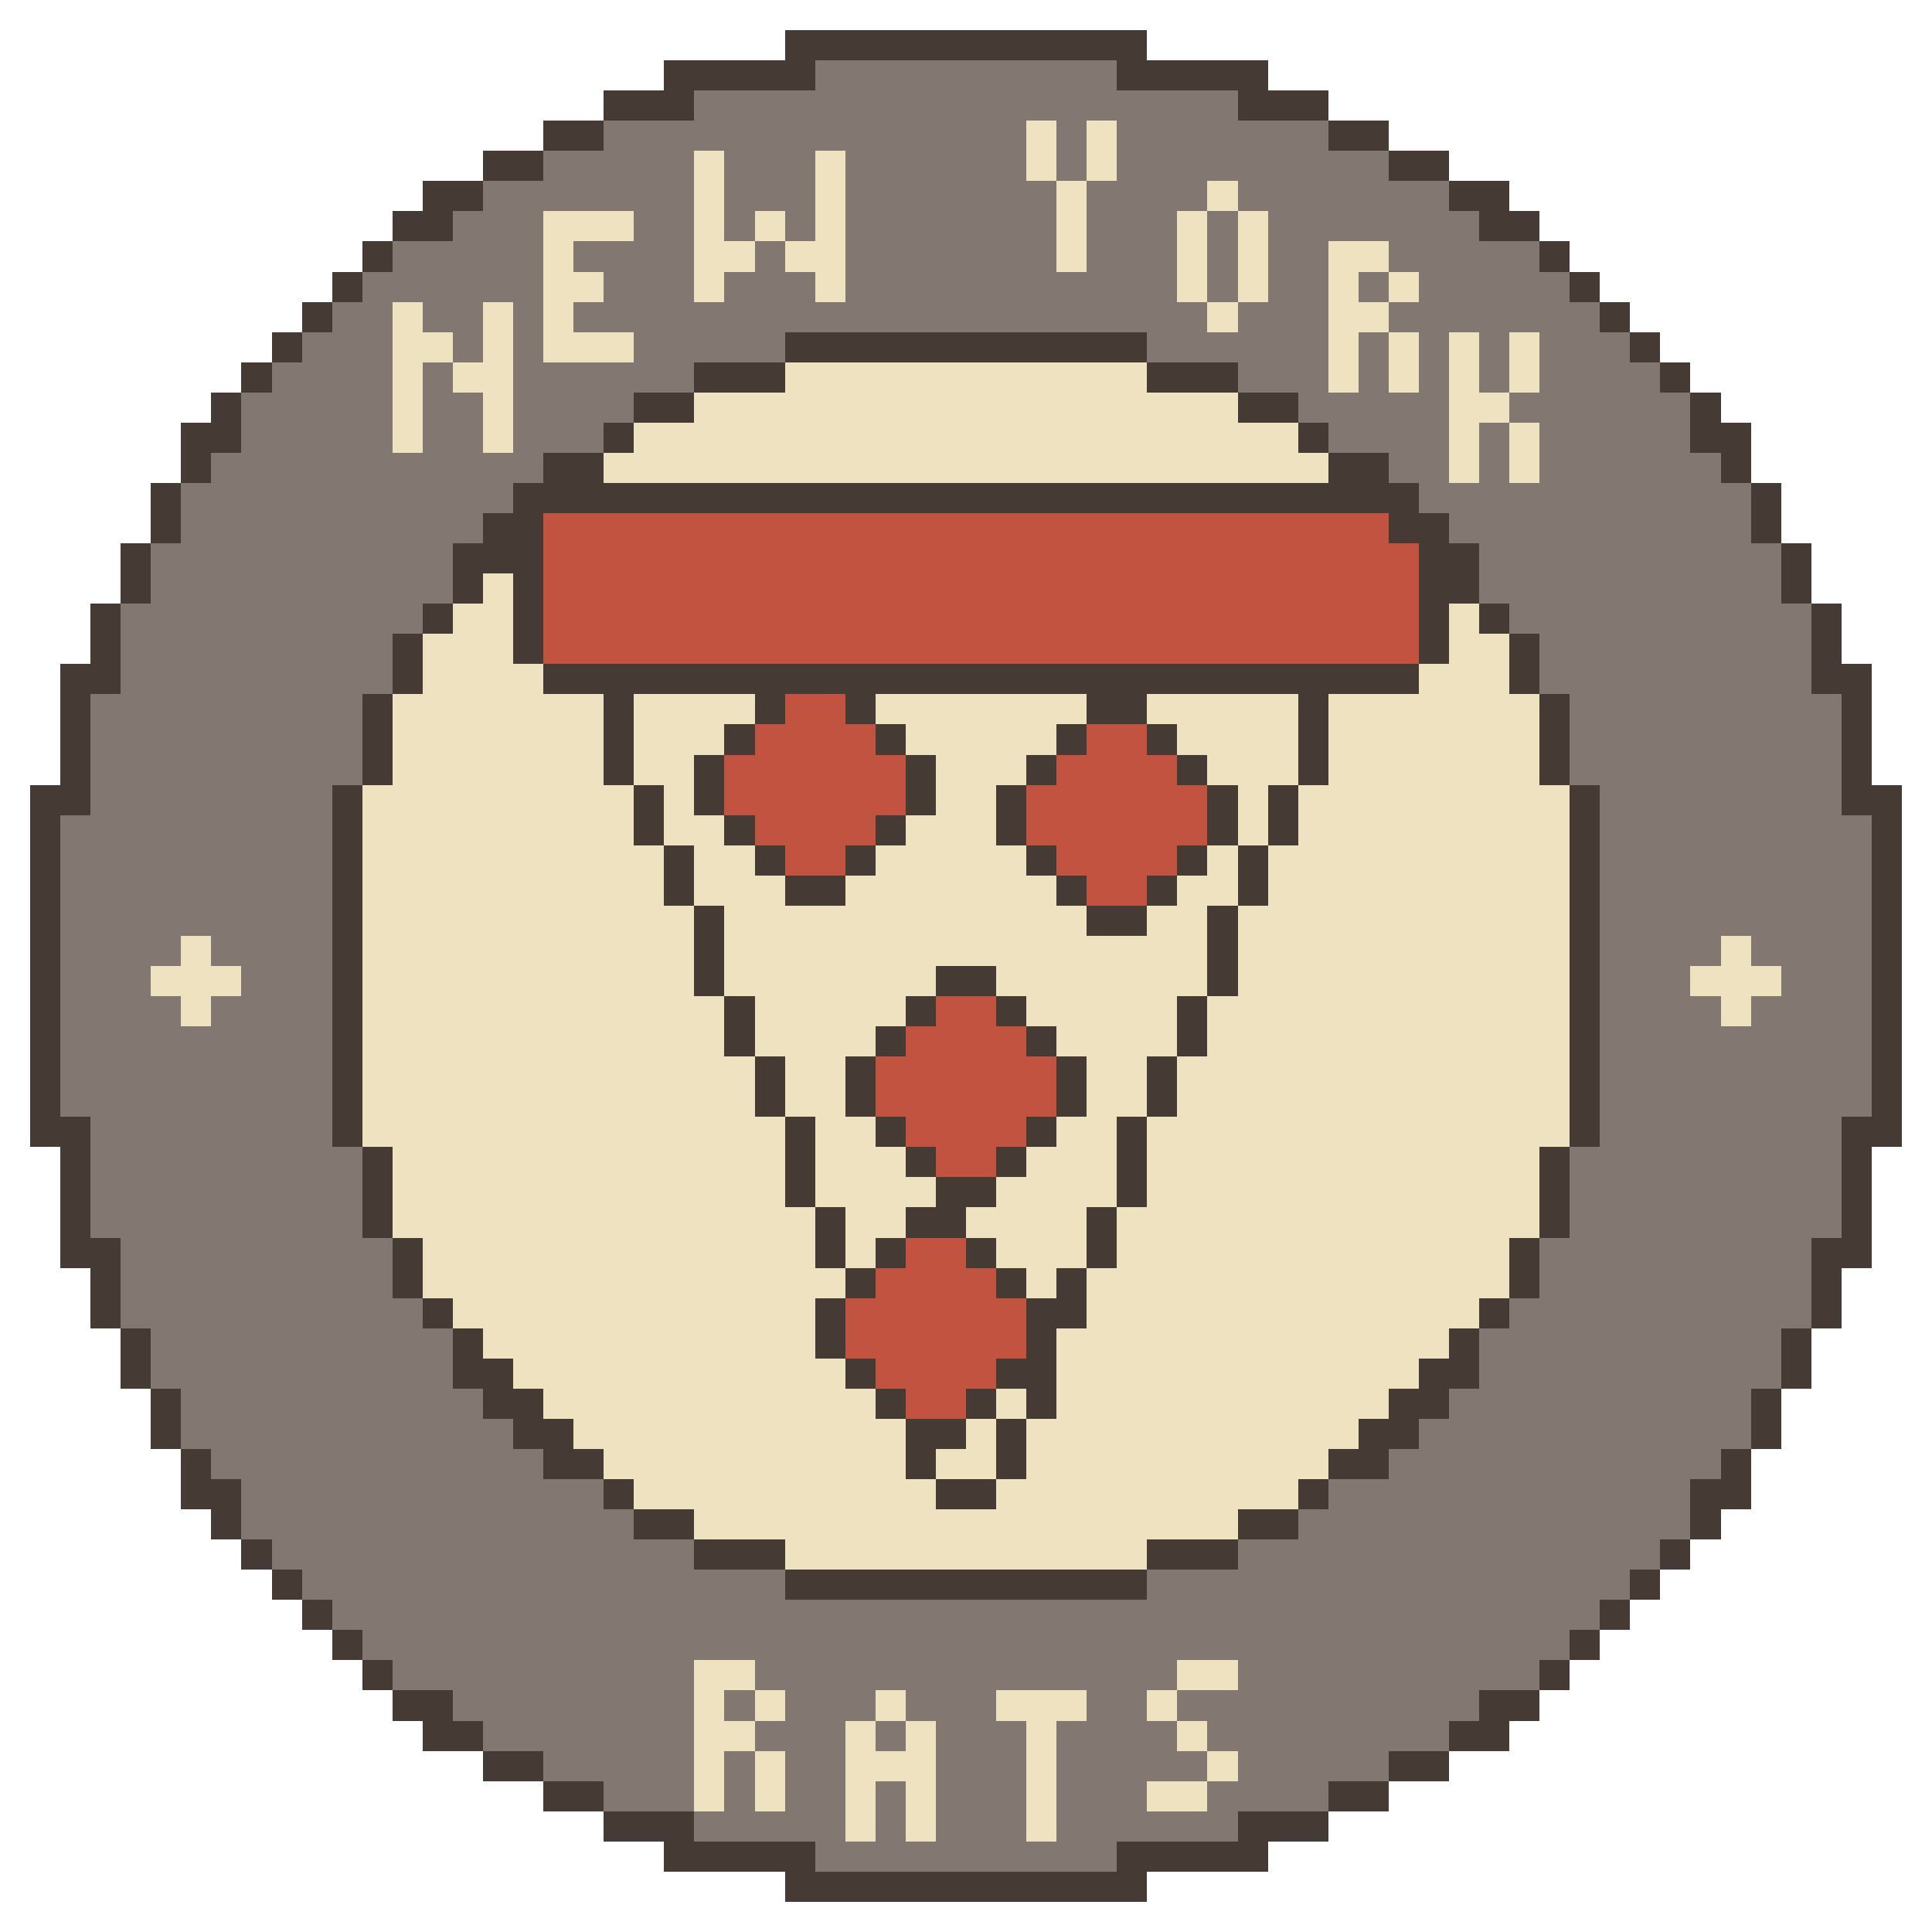
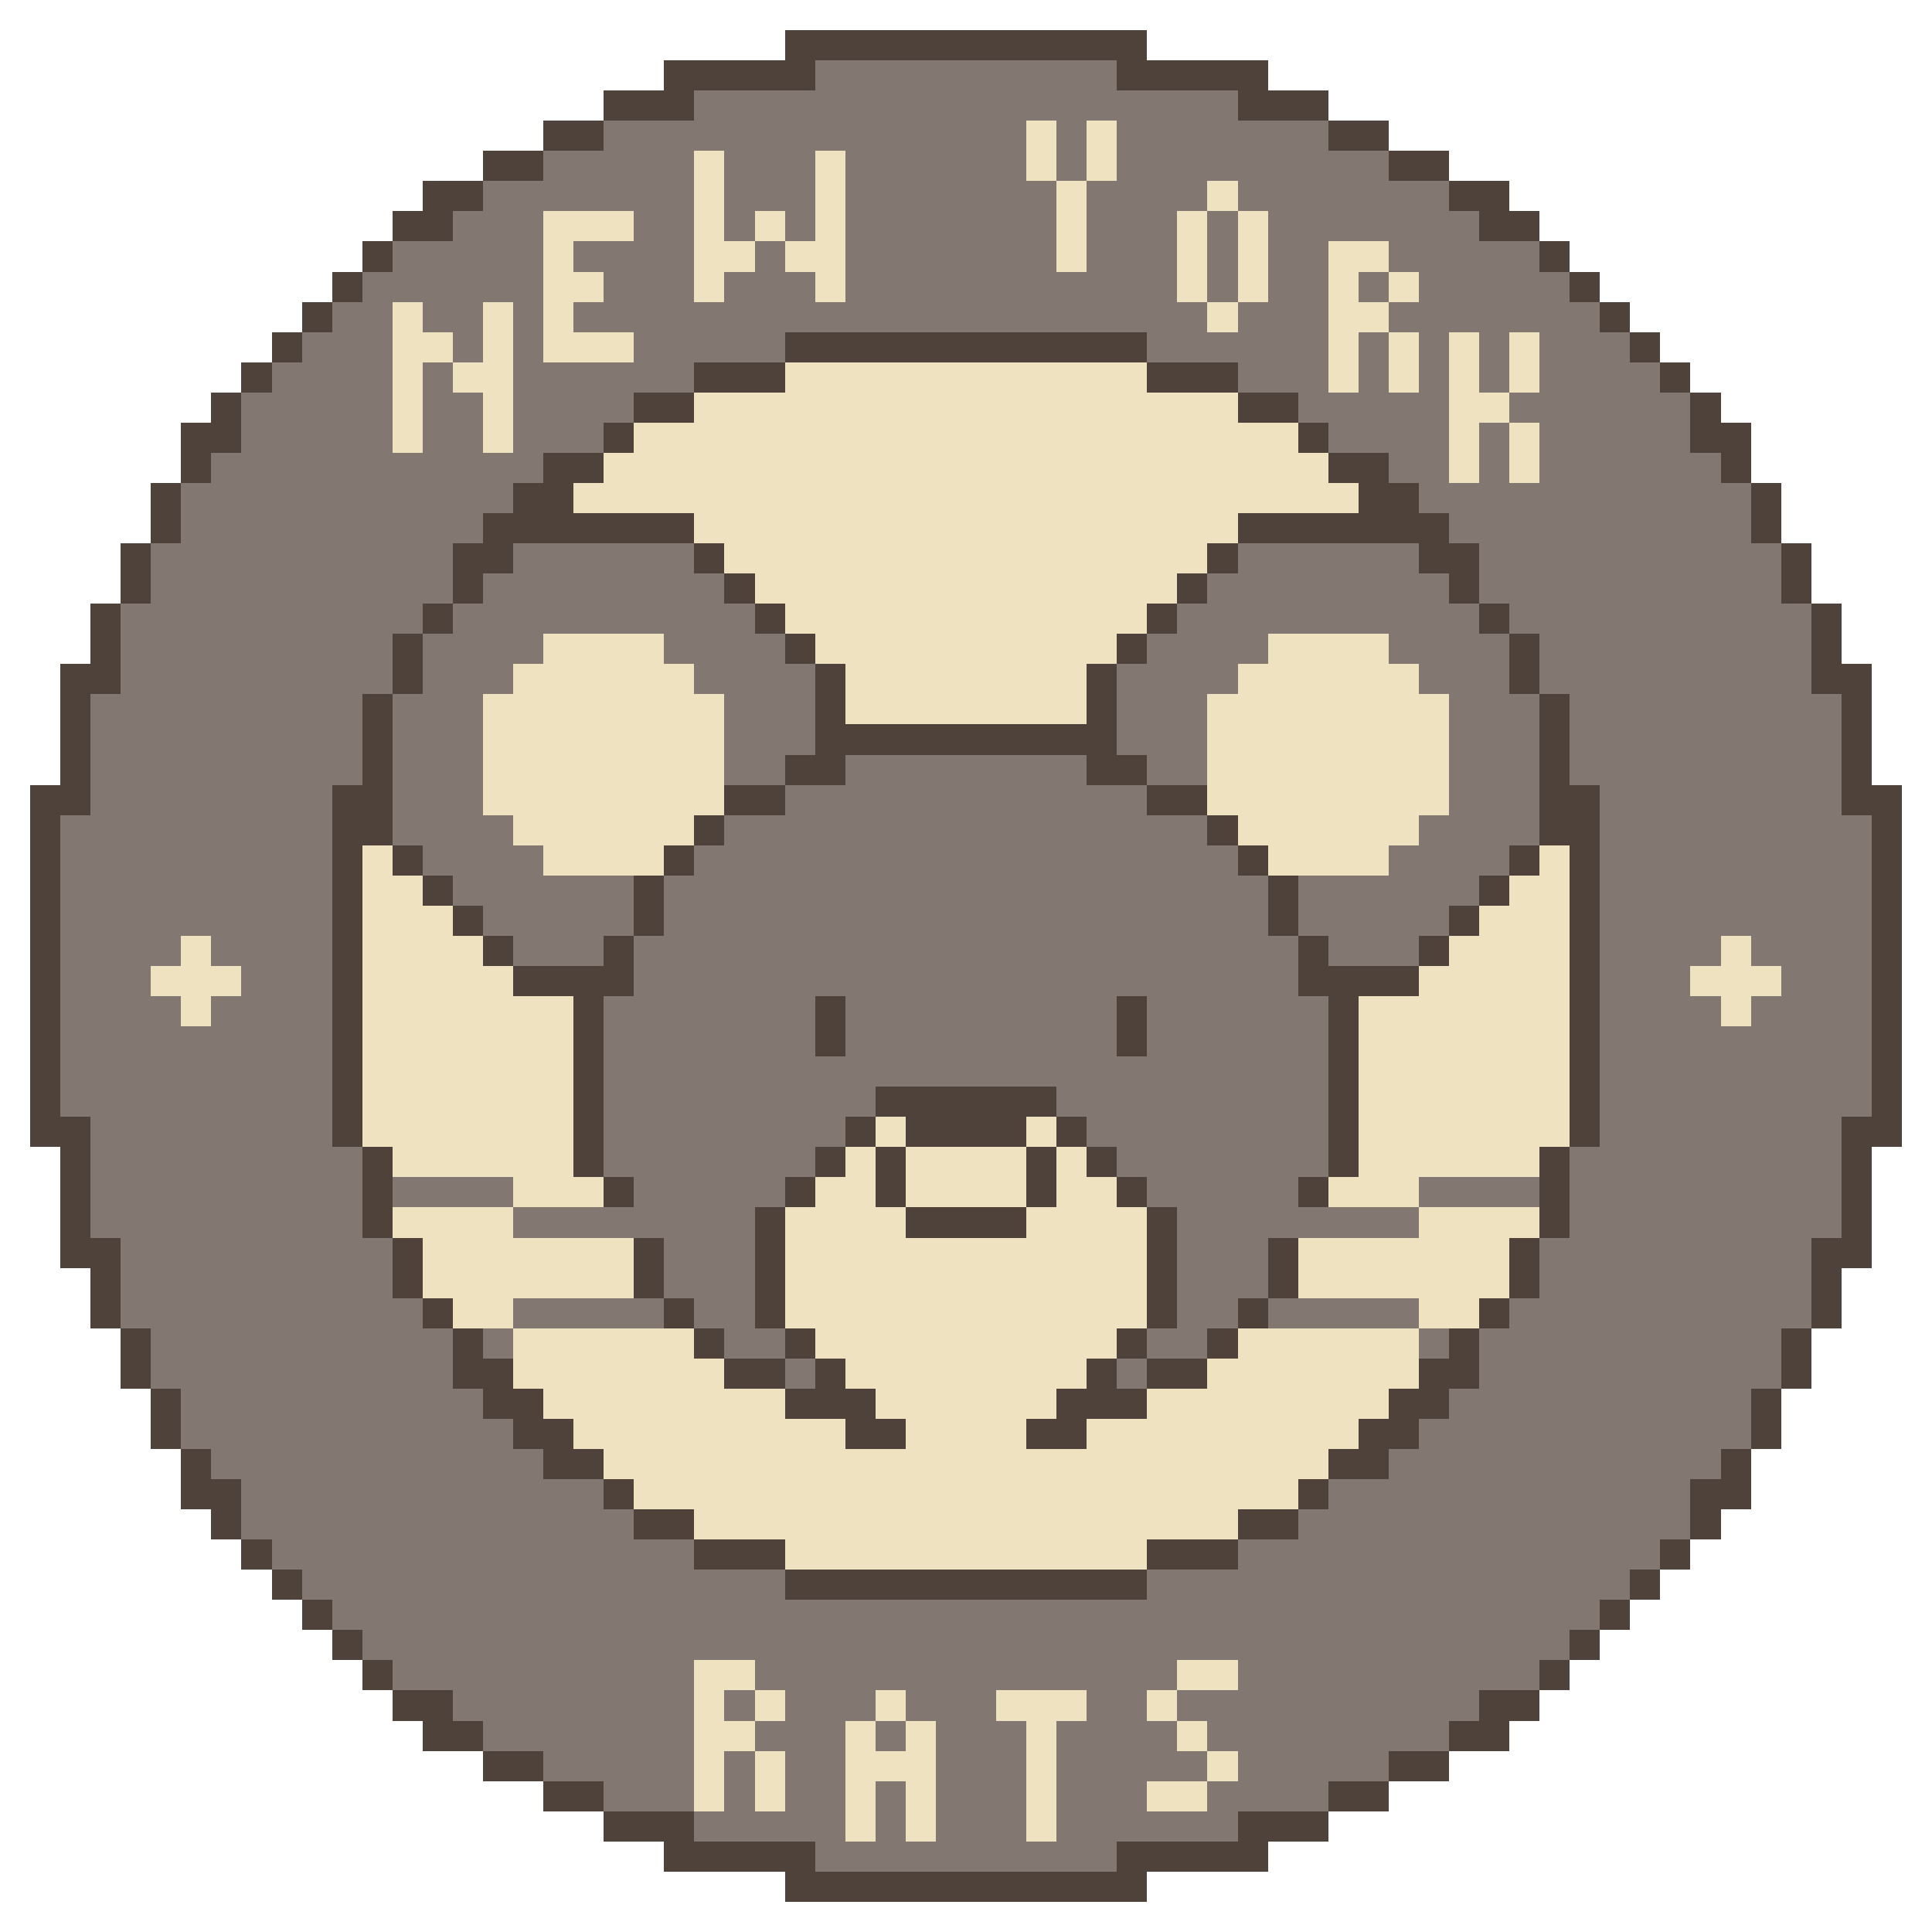
<svg xmlns="http://www.w3.org/2000/svg" viewBox="0 0 64 64" width="512" height="512" shape-rendering="crispEdges">
  <g id="logo-NY-retro">
-     <path fill="#463a34" d="M3 21h1v1h-1zM13 21h1v1h-1zM17 21h1v1h-1zM47 21h1v1h-1zM50 21h1v1h-1zM60 21h1v1h-1zM5 17h1v1h-1zM16 17h2v1h-2zM46 17h2v1h-2zM58 17h1v1h-1zM16 58h2v1h-2zM46 58h2v1h-2zM1 32h1v1h-1zM11 32h1v1h-1zM23 32h1v1h-1zM31 32h2v1h-2zM40 32h1v1h-1zM52 32h1v1h-1zM62 32h1v1h-1zM4 45h1v1h-1zM15 45h2v1h-2zM28 45h1v1h-1zM33 45h2v1h-2zM47 45h2v1h-2zM59 45h1v1h-1zM2 41h2v1h-2zM13 41h1v1h-1zM27 41h1v1h-1zM29 41h1v1h-1zM32 41h1v1h-1zM36 41h1v1h-1zM50 41h1v1h-1zM60 41h2v1h-2zM4 18h1v1h-1zM15 18h3v1h-3zM47 18h2v1h-2zM59 18h1v1h-1zM6 14h2v1h-2zM20 14h1v1h-1zM43 14h1v1h-1zM56 14h2v1h-2zM6 15h1v1h-1zM18 15h2v1h-2zM44 15h2v1h-2zM57 15h1v1h-1zM6 48h1v1h-1zM18 48h2v1h-2zM30 48h1v1h-1zM33 48h1v1h-1zM44 48h2v1h-2zM57 48h1v1h-1zM3 42h1v1h-1zM13 42h1v1h-1zM28 42h1v1h-1zM33 42h1v1h-1zM35 42h1v1h-1zM50 42h1v1h-1zM60 42h1v1h-1zM2 38h1v1h-1zM12 38h1v1h-1zM26 38h1v1h-1zM30 38h1v1h-1zM33 38h1v1h-1zM37 38h1v1h-1zM51 38h1v1h-1zM61 38h1v1h-1zM20 3h3v1h-3zM41 3h3v1h-3zM8 51h1v1h-1zM23 51h3v1h-3zM38 51h3v1h-3zM55 51h1v1h-1zM5 16h1v1h-1zM17 16h30v1h-30zM58 16h1v1h-1zM1 34h1v1h-1zM11 34h1v1h-1zM24 34h1v1h-1zM29 34h1v1h-1zM34 34h1v1h-1zM39 34h1v1h-1zM52 34h1v1h-1zM62 34h1v1h-1zM5 47h1v1h-1zM17 47h2v1h-2zM30 47h2v1h-2zM33 47h1v1h-1zM45 47h2v1h-2zM58 47h1v1h-1zM8 12h1v1h-1zM23 12h3v1h-3zM38 12h3v1h-3zM55 12h1v1h-1zM12 8h1v1h-1zM51 8h1v1h-1zM1 28h1v1h-1zM11 28h1v1h-1zM22 28h1v1h-1zM25 28h1v1h-1zM28 28h1v1h-1zM34 28h1v1h-1zM39 28h1v1h-1zM41 28h1v1h-1zM52 28h1v1h-1zM62 28h1v1h-1zM2 24h1v1h-1zM12 24h1v1h-1zM20 24h1v1h-1zM24 24h1v1h-1zM29 24h1v1h-1zM35 24h1v1h-1zM38 24h1v1h-1zM43 24h1v1h-1zM51 24h1v1h-1zM61 24h1v1h-1zM7 13h1v1h-1zM21 13h2v1h-2zM41 13h2v1h-2zM56 13h1v1h-1zM11 9h1v1h-1zM52 9h1v1h-1zM2 25h1v1h-1zM12 25h1v1h-1zM20 25h1v1h-1zM23 25h1v1h-1zM30 25h1v1h-1zM34 25h1v1h-1zM39 25h1v1h-1zM43 25h1v1h-1zM51 25h1v1h-1zM61 25h1v1h-1zM2 22h2v1h-2zM13 22h1v1h-1zM18 22h29v1h-29zM50 22h1v1h-1zM60 22h2v1h-2zM14 57h2v1h-2zM48 57h2v1h-2zM1 30h1v1h-1zM11 30h1v1h-1zM23 30h1v1h-1zM36 30h2v1h-2zM40 30h1v1h-1zM52 30h1v1h-1zM62 30h1v1h-1zM18 4h2v1h-2zM44 4h2v1h-2zM11 54h1v1h-1zM52 54h1v1h-1zM4 19h1v1h-1zM15 19h1v1h-1zM17 19h1v1h-1zM47 19h2v1h-2zM59 19h1v1h-1zM9 11h1v1h-1zM26 11h12v1h-12zM54 11h1v1h-1zM1 31h1v1h-1zM11 31h1v1h-1zM23 31h1v1h-1zM40 31h1v1h-1zM52 31h1v1h-1zM62 31h1v1h-1zM1 27h1v1h-1zM11 27h1v1h-1zM21 27h1v1h-1zM24 27h1v1h-1zM29 27h1v1h-1zM33 27h1v1h-1zM40 27h1v1h-1zM42 27h1v1h-1zM52 27h1v1h-1zM62 27h1v1h-1zM16 5h2v1h-2zM46 5h2v1h-2zM12 55h1v1h-1zM51 55h1v1h-1zM20 60h3v1h-3zM41 60h3v1h-3zM1 37h2v1h-2zM11 37h1v1h-1zM26 37h1v1h-1zM29 37h1v1h-1zM34 37h1v1h-1zM37 37h1v1h-1zM52 37h1v1h-1zM61 37h2v1h-2zM13 7h2v1h-2zM49 7h2v1h-2zM22 61h5v1h-5zM37 61h5v1h-5zM4 44h1v1h-1zM15 44h1v1h-1zM27 44h1v1h-1zM34 44h1v1h-1zM48 44h1v1h-1zM59 44h1v1h-1zM1 35h1v1h-1zM11 35h1v1h-1zM25 35h1v1h-1zM28 35h1v1h-1zM35 35h1v1h-1zM38 35h1v1h-1zM52 35h1v1h-1zM62 35h1v1h-1zM2 40h1v1h-1zM12 40h1v1h-1zM27 40h1v1h-1zM30 40h2v1h-2zM36 40h1v1h-1zM51 40h1v1h-1zM61 40h1v1h-1zM14 6h2v1h-2zM48 6h2v1h-2zM7 50h1v1h-1zM21 50h2v1h-2zM41 50h2v1h-2zM56 50h1v1h-1zM26 1h12v1h-12zM10 53h1v1h-1zM53 53h1v1h-1zM1 29h1v1h-1zM11 29h1v1h-1zM22 29h1v1h-1zM26 29h2v1h-2zM35 29h1v1h-1zM38 29h1v1h-1zM41 29h1v1h-1zM52 29h1v1h-1zM62 29h1v1h-1zM22 2h5v1h-5zM37 2h5v1h-5zM5 46h1v1h-1zM16 46h2v1h-2zM29 46h1v1h-1zM32 46h1v1h-1zM34 46h1v1h-1zM46 46h2v1h-2zM58 46h1v1h-1zM3 43h1v1h-1zM14 43h1v1h-1zM27 43h1v1h-1zM34 43h2v1h-2zM49 43h1v1h-1zM60 43h1v1h-1zM18 59h2v1h-2zM44 59h2v1h-2zM3 20h1v1h-1zM14 20h1v1h-1zM17 20h1v1h-1zM47 20h1v1h-1zM49 20h1v1h-1zM60 20h1v1h-1zM13 56h2v1h-2zM49 56h2v1h-2zM1 36h1v1h-1zM11 36h1v1h-1zM25 36h1v1h-1zM28 36h1v1h-1zM35 36h1v1h-1zM38 36h1v1h-1zM52 36h1v1h-1zM62 36h1v1h-1zM1 33h1v1h-1zM11 33h1v1h-1zM24 33h1v1h-1zM30 33h1v1h-1zM33 33h1v1h-1zM39 33h1v1h-1zM52 33h1v1h-1zM62 33h1v1h-1zM2 39h1v1h-1zM12 39h1v1h-1zM26 39h1v1h-1zM31 39h2v1h-2zM37 39h1v1h-1zM51 39h1v1h-1zM61 39h1v1h-1zM6 49h2v1h-2zM20 49h1v1h-1zM31 49h2v1h-2zM43 49h1v1h-1zM56 49h2v1h-2zM10 10h1v1h-1zM53 10h1v1h-1zM9 52h1v1h-1zM26 52h12v1h-12zM54 52h1v1h-1zM1 26h2v1h-2zM11 26h1v1h-1zM21 26h1v1h-1zM23 26h1v1h-1zM30 26h1v1h-1zM33 26h1v1h-1zM40 26h1v1h-1zM42 26h1v1h-1zM52 26h1v1h-1zM61 26h2v1h-2zM2 23h1v1h-1zM12 23h1v1h-1zM20 23h1v1h-1zM25 23h1v1h-1zM28 23h1v1h-1zM36 23h2v1h-2zM43 23h1v1h-1zM51 23h1v1h-1zM61 23h1v1h-1zM26 62h12v1h-12z" />
-     <path fill="#837871" d="M4 21h9v1h-9zM51 21h9v1h-9zM6 17h10v1h-10zM48 17h10v1h-10zM18 58h5v1h-5zM24 58h1v1h-1zM26 58h2v1h-2zM31 58h3v1h-3zM35 58h5v1h-5zM41 58h5v1h-5zM2 32h3v1h-3zM8 32h3v1h-3zM53 32h3v1h-3zM59 32h3v1h-3zM5 45h10v1h-10zM49 45h10v1h-10zM4 41h9v1h-9zM51 41h9v1h-9zM5 18h10v1h-10zM49 18h10v1h-10zM8 14h5v1h-5zM14 14h2v1h-2zM17 14h3v1h-3zM44 14h4v1h-4zM49 14h1v1h-1zM51 14h5v1h-5zM7 15h11v1h-11zM46 15h2v1h-2zM49 15h1v1h-1zM51 15h6v1h-6zM7 48h11v1h-11zM46 48h11v1h-11zM4 42h9v1h-9zM51 42h9v1h-9zM3 38h9v1h-9zM52 38h9v1h-9zM23 3h18v1h-18zM9 51h14v1h-14zM41 51h14v1h-14zM6 16h11v1h-11zM47 16h11v1h-11zM2 34h9v1h-9zM53 34h9v1h-9zM6 47h11v1h-11zM47 47h11v1h-11zM9 12h4v1h-4zM14 12h1v1h-1zM17 12h6v1h-6zM41 12h3v1h-3zM45 12h1v1h-1zM47 12h1v1h-1zM49 12h1v1h-1zM51 12h4v1h-4zM13 8h5v1h-5zM19 8h4v1h-4zM25 8h1v1h-1zM28 8h7v1h-7zM36 8h3v1h-3zM40 8h1v1h-1zM42 8h2v1h-2zM46 8h5v1h-5zM2 28h9v1h-9zM53 28h9v1h-9zM3 24h9v1h-9zM52 24h9v1h-9zM8 13h5v1h-5zM14 13h2v1h-2zM17 13h4v1h-4zM43 13h5v1h-5zM50 13h6v1h-6zM12 9h6v1h-6zM20 9h3v1h-3zM24 9h3v1h-3zM28 9h11v1h-11zM40 9h1v1h-1zM42 9h2v1h-2zM45 9h1v1h-1zM47 9h5v1h-5zM3 25h9v1h-9zM52 25h9v1h-9zM4 22h9v1h-9zM51 22h9v1h-9zM16 57h7v1h-7zM25 57h3v1h-3zM29 57h1v1h-1zM31 57h3v1h-3zM35 57h4v1h-4zM40 57h8v1h-8zM2 30h9v1h-9zM53 30h9v1h-9zM20 4h14v1h-14zM35 4h1v1h-1zM37 4h7v1h-7zM12 54h40v1h-40zM5 19h10v1h-10zM49 19h10v1h-10zM10 11h3v1h-3zM15 11h1v1h-1zM17 11h1v1h-1zM21 11h5v1h-5zM38 11h6v1h-6zM45 11h1v1h-1zM47 11h1v1h-1zM49 11h1v1h-1zM51 11h3v1h-3zM2 31h4v1h-4zM7 31h4v1h-4zM53 31h4v1h-4zM58 31h4v1h-4zM2 27h9v1h-9zM53 27h9v1h-9zM18 5h5v1h-5zM24 5h3v1h-3zM28 5h6v1h-6zM35 5h1v1h-1zM37 5h9v1h-9zM13 55h10v1h-10zM25 55h14v1h-14zM41 55h10v1h-10zM23 60h5v1h-5zM29 60h1v1h-1zM31 60h3v1h-3zM35 60h6v1h-6zM3 37h8v1h-8zM53 37h8v1h-8zM15 7h3v1h-3zM21 7h2v1h-2zM24 7h1v1h-1zM26 7h1v1h-1zM28 7h7v1h-7zM36 7h3v1h-3zM40 7h1v1h-1zM42 7h7v1h-7zM27 61h10v1h-10zM5 44h10v1h-10zM49 44h10v1h-10zM2 35h9v1h-9zM53 35h9v1h-9zM3 40h9v1h-9zM52 40h9v1h-9zM16 6h7v1h-7zM24 6h3v1h-3zM28 6h7v1h-7zM36 6h4v1h-4zM41 6h7v1h-7zM8 50h13v1h-13zM43 50h13v1h-13zM11 53h42v1h-42zM2 29h9v1h-9zM53 29h9v1h-9zM27 2h10v1h-10zM6 46h10v1h-10zM48 46h10v1h-10zM4 43h10v1h-10zM50 43h10v1h-10zM20 59h3v1h-3zM24 59h1v1h-1zM26 59h2v1h-2zM29 59h1v1h-1zM31 59h3v1h-3zM35 59h3v1h-3zM40 59h4v1h-4zM4 20h10v1h-10zM50 20h10v1h-10zM15 56h8v1h-8zM24 56h1v1h-1zM26 56h3v1h-3zM30 56h3v1h-3zM36 56h2v1h-2zM39 56h10v1h-10zM2 36h9v1h-9zM53 36h9v1h-9zM2 33h4v1h-4zM7 33h4v1h-4zM53 33h4v1h-4zM58 33h4v1h-4zM3 39h9v1h-9zM52 39h9v1h-9zM8 49h12v1h-12zM44 49h12v1h-12zM11 10h2v1h-2zM14 10h2v1h-2zM17 10h1v1h-1zM19 10h21v1h-21zM41 10h3v1h-3zM46 10h7v1h-7zM10 52h16v1h-16zM38 52h16v1h-16zM3 26h8v1h-8zM53 26h8v1h-8zM3 23h9v1h-9zM52 23h9v1h-9z" />
-     <path fill="#c25340" d="M18 21h29v1h-29zM18 17h28v1h-28zM29 45h4v1h-4zM30 41h2v1h-2zM18 18h29v1h-29zM29 42h4v1h-4zM31 38h2v1h-2zM30 34h4v1h-4zM26 28h2v1h-2zM35 28h4v1h-4zM25 24h4v1h-4zM36 24h2v1h-2zM24 25h6v1h-6zM35 25h4v1h-4zM18 19h29v1h-29zM25 27h4v1h-4zM34 27h6v1h-6zM30 37h4v1h-4zM28 44h6v1h-6zM29 35h6v1h-6zM36 29h2v1h-2zM30 46h2v1h-2zM28 43h6v1h-6zM18 20h29v1h-29zM29 36h6v1h-6zM31 33h2v1h-2zM24 26h6v1h-6zM34 26h6v1h-6zM26 23h2v1h-2z" />
-     <path fill="#efe2c0" d="M14 21h3v1h-3zM48 21h2v1h-2zM23 58h1v1h-1zM25 58h1v1h-1zM28 58h3v1h-3zM34 58h1v1h-1zM40 58h1v1h-1zM5 32h3v1h-3zM12 32h11v1h-11zM24 32h7v1h-7zM33 32h7v1h-7zM41 32h11v1h-11zM56 32h3v1h-3zM17 45h11v1h-11zM35 45h12v1h-12zM14 41h13v1h-13zM28 41h1v1h-1zM33 41h3v1h-3zM37 41h13v1h-13zM13 14h1v1h-1zM16 14h1v1h-1zM21 14h22v1h-22zM48 14h1v1h-1zM50 14h1v1h-1zM20 15h24v1h-24zM48 15h1v1h-1zM50 15h1v1h-1zM20 48h10v1h-10zM31 48h2v1h-2zM34 48h10v1h-10zM14 42h14v1h-14zM34 42h1v1h-1zM36 42h14v1h-14zM13 38h13v1h-13zM27 38h3v1h-3zM34 38h3v1h-3zM38 38h13v1h-13zM26 51h12v1h-12zM12 34h12v1h-12zM25 34h4v1h-4zM35 34h4v1h-4zM40 34h12v1h-12zM19 47h11v1h-11zM32 47h1v1h-1zM34 47h11v1h-11zM13 12h1v1h-1zM15 12h2v1h-2zM26 12h12v1h-12zM44 12h1v1h-1zM46 12h1v1h-1zM48 12h1v1h-1zM50 12h1v1h-1zM18 8h1v1h-1zM23 8h2v1h-2zM26 8h2v1h-2zM35 8h1v1h-1zM39 8h1v1h-1zM41 8h1v1h-1zM44 8h2v1h-2zM12 28h10v1h-10zM23 28h2v1h-2zM29 28h5v1h-5zM40 28h1v1h-1zM42 28h10v1h-10zM13 24h7v1h-7zM21 24h3v1h-3zM30 24h5v1h-5zM39 24h4v1h-4zM44 24h7v1h-7zM13 13h1v1h-1zM16 13h1v1h-1zM23 13h18v1h-18zM48 13h2v1h-2zM18 9h2v1h-2zM23 9h1v1h-1zM27 9h1v1h-1zM39 9h1v1h-1zM41 9h1v1h-1zM44 9h1v1h-1zM46 9h1v1h-1zM13 25h7v1h-7zM21 25h2v1h-2zM31 25h3v1h-3zM40 25h3v1h-3zM44 25h7v1h-7zM14 22h4v1h-4zM47 22h3v1h-3zM23 57h2v1h-2zM28 57h1v1h-1zM30 57h1v1h-1zM34 57h1v1h-1zM39 57h1v1h-1zM12 30h11v1h-11zM24 30h12v1h-12zM38 30h2v1h-2zM41 30h11v1h-11zM34 4h1v1h-1zM36 4h1v1h-1zM16 19h1v1h-1zM13 11h2v1h-2zM16 11h1v1h-1zM18 11h3v1h-3zM44 11h1v1h-1zM46 11h1v1h-1zM48 11h1v1h-1zM50 11h1v1h-1zM6 31h1v1h-1zM12 31h11v1h-11zM24 31h16v1h-16zM41 31h11v1h-11zM57 31h1v1h-1zM12 27h9v1h-9zM22 27h2v1h-2zM30 27h3v1h-3zM41 27h1v1h-1zM43 27h9v1h-9zM23 5h1v1h-1zM27 5h1v1h-1zM34 5h1v1h-1zM36 5h1v1h-1zM23 55h2v1h-2zM39 55h2v1h-2zM28 60h1v1h-1zM30 60h1v1h-1zM34 60h1v1h-1zM12 37h14v1h-14zM27 37h2v1h-2zM35 37h2v1h-2zM38 37h14v1h-14zM18 7h3v1h-3zM23 7h1v1h-1zM25 7h1v1h-1zM27 7h1v1h-1zM35 7h1v1h-1zM39 7h1v1h-1zM41 7h1v1h-1zM16 44h11v1h-11zM35 44h13v1h-13zM12 35h13v1h-13zM26 35h2v1h-2zM36 35h2v1h-2zM39 35h13v1h-13zM13 40h14v1h-14zM28 40h2v1h-2zM32 40h4v1h-4zM37 40h14v1h-14zM23 6h1v1h-1zM27 6h1v1h-1zM35 6h1v1h-1zM40 6h1v1h-1zM23 50h18v1h-18zM12 29h10v1h-10zM23 29h3v1h-3zM28 29h7v1h-7zM39 29h2v1h-2zM42 29h10v1h-10zM18 46h11v1h-11zM33 46h1v1h-1zM35 46h11v1h-11zM15 43h12v1h-12zM36 43h13v1h-13zM23 59h1v1h-1zM25 59h1v1h-1zM28 59h1v1h-1zM30 59h1v1h-1zM34 59h1v1h-1zM38 59h2v1h-2zM15 20h2v1h-2zM48 20h1v1h-1zM23 56h1v1h-1zM25 56h1v1h-1zM29 56h1v1h-1zM33 56h3v1h-3zM38 56h1v1h-1zM12 36h13v1h-13zM26 36h2v1h-2zM36 36h2v1h-2zM39 36h13v1h-13zM6 33h1v1h-1zM12 33h12v1h-12zM25 33h5v1h-5zM34 33h5v1h-5zM40 33h12v1h-12zM57 33h1v1h-1zM13 39h13v1h-13zM27 39h4v1h-4zM33 39h4v1h-4zM38 39h13v1h-13zM21 49h10v1h-10zM33 49h10v1h-10zM13 10h1v1h-1zM16 10h1v1h-1zM18 10h1v1h-1zM40 10h1v1h-1zM44 10h2v1h-2zM12 26h9v1h-9zM22 26h1v1h-1zM31 26h2v1h-2zM41 26h1v1h-1zM43 26h9v1h-9zM13 23h7v1h-7zM21 23h4v1h-4zM29 23h7v1h-7zM38 23h5v1h-5zM44 23h7v1h-7z" />
+     <path fill="#4e423b" d="M3 21h1v1h-1zM13 21h1v1h-1zM26 21h1v1h-1zM37 21h1v1h-1zM50 21h1v1h-1zM60 21h1v1h-1zM5 17h1v1h-1zM16 17h7v1h-7zM41 17h7v1h-7zM58 17h1v1h-1zM16 58h2v1h-2zM46 58h2v1h-2zM1 32h1v1h-1zM11 32h1v1h-1zM17 32h4v1h-4zM43 32h4v1h-4zM52 32h1v1h-1zM62 32h1v1h-1zM4 45h1v1h-1zM15 45h2v1h-2zM24 45h2v1h-2zM27 45h1v1h-1zM36 45h1v1h-1zM38 45h2v1h-2zM47 45h2v1h-2zM59 45h1v1h-1zM2 41h2v1h-2zM13 41h1v1h-1zM21 41h1v1h-1zM25 41h1v1h-1zM38 41h1v1h-1zM42 41h1v1h-1zM50 41h1v1h-1zM60 41h2v1h-2zM4 18h1v1h-1zM15 18h2v1h-2zM23 18h1v1h-1zM40 18h1v1h-1zM47 18h2v1h-2zM59 18h1v1h-1zM6 14h2v1h-2zM20 14h1v1h-1zM43 14h1v1h-1zM56 14h2v1h-2zM6 15h1v1h-1zM18 15h2v1h-2zM44 15h2v1h-2zM57 15h1v1h-1zM6 48h1v1h-1zM18 48h2v1h-2zM44 48h2v1h-2zM57 48h1v1h-1zM3 42h1v1h-1zM13 42h1v1h-1zM21 42h1v1h-1zM25 42h1v1h-1zM38 42h1v1h-1zM42 42h1v1h-1zM50 42h1v1h-1zM60 42h1v1h-1zM2 38h1v1h-1zM12 38h1v1h-1zM19 38h1v1h-1zM27 38h1v1h-1zM29 38h1v1h-1zM34 38h1v1h-1zM36 38h1v1h-1zM44 38h1v1h-1zM51 38h1v1h-1zM61 38h1v1h-1zM20 3h3v1h-3zM41 3h3v1h-3zM8 51h1v1h-1zM23 51h3v1h-3zM38 51h3v1h-3zM55 51h1v1h-1zM5 16h1v1h-1zM17 16h2v1h-2zM45 16h2v1h-2zM58 16h1v1h-1zM1 34h1v1h-1zM11 34h1v1h-1zM19 34h1v1h-1zM27 34h1v1h-1zM37 34h1v1h-1zM44 34h1v1h-1zM52 34h1v1h-1zM62 34h1v1h-1zM5 47h1v1h-1zM17 47h2v1h-2zM28 47h2v1h-2zM34 47h2v1h-2zM45 47h2v1h-2zM58 47h1v1h-1zM8 12h1v1h-1zM23 12h3v1h-3zM38 12h3v1h-3zM55 12h1v1h-1zM12 8h1v1h-1zM51 8h1v1h-1zM1 28h1v1h-1zM11 28h1v1h-1zM13 28h1v1h-1zM22 28h1v1h-1zM41 28h1v1h-1zM50 28h1v1h-1zM52 28h1v1h-1zM62 28h1v1h-1zM2 24h1v1h-1zM12 24h1v1h-1zM27 24h10v1h-10zM51 24h1v1h-1zM61 24h1v1h-1zM7 13h1v1h-1zM21 13h2v1h-2zM41 13h2v1h-2zM56 13h1v1h-1zM11 9h1v1h-1zM52 9h1v1h-1zM2 25h1v1h-1zM12 25h1v1h-1zM26 25h2v1h-2zM36 25h2v1h-2zM51 25h1v1h-1zM61 25h1v1h-1zM2 22h2v1h-2zM13 22h1v1h-1zM27 22h1v1h-1zM36 22h1v1h-1zM50 22h1v1h-1zM60 22h2v1h-2zM14 57h2v1h-2zM48 57h2v1h-2zM1 30h1v1h-1zM11 30h1v1h-1zM15 30h1v1h-1zM21 30h1v1h-1zM42 30h1v1h-1zM48 30h1v1h-1zM52 30h1v1h-1zM62 30h1v1h-1zM18 4h2v1h-2zM44 4h2v1h-2zM11 54h1v1h-1zM52 54h1v1h-1zM4 19h1v1h-1zM15 19h1v1h-1zM24 19h1v1h-1zM39 19h1v1h-1zM48 19h1v1h-1zM59 19h1v1h-1zM9 11h1v1h-1zM26 11h12v1h-12zM54 11h1v1h-1zM1 31h1v1h-1zM11 31h1v1h-1zM16 31h1v1h-1zM20 31h1v1h-1zM43 31h1v1h-1zM47 31h1v1h-1zM52 31h1v1h-1zM62 31h1v1h-1zM1 27h1v1h-1zM11 27h2v1h-2zM23 27h1v1h-1zM40 27h1v1h-1zM51 27h2v1h-2zM62 27h1v1h-1zM16 5h2v1h-2zM46 5h2v1h-2zM12 55h1v1h-1zM51 55h1v1h-1zM20 60h3v1h-3zM41 60h3v1h-3zM1 37h2v1h-2zM11 37h1v1h-1zM19 37h1v1h-1zM28 37h1v1h-1zM30 37h4v1h-4zM35 37h1v1h-1zM44 37h1v1h-1zM52 37h1v1h-1zM61 37h2v1h-2zM13 7h2v1h-2zM49 7h2v1h-2zM22 61h5v1h-5zM37 61h5v1h-5zM4 44h1v1h-1zM15 44h1v1h-1zM23 44h1v1h-1zM26 44h1v1h-1zM37 44h1v1h-1zM40 44h1v1h-1zM48 44h1v1h-1zM59 44h1v1h-1zM1 35h1v1h-1zM11 35h1v1h-1zM19 35h1v1h-1zM44 35h1v1h-1zM52 35h1v1h-1zM62 35h1v1h-1zM2 40h1v1h-1zM12 40h1v1h-1zM25 40h1v1h-1zM30 40h4v1h-4zM38 40h1v1h-1zM51 40h1v1h-1zM61 40h1v1h-1zM14 6h2v1h-2zM48 6h2v1h-2zM7 50h1v1h-1zM21 50h2v1h-2zM41 50h2v1h-2zM56 50h1v1h-1zM26 1h12v1h-12zM10 53h1v1h-1zM53 53h1v1h-1zM1 29h1v1h-1zM11 29h1v1h-1zM14 29h1v1h-1zM21 29h1v1h-1zM42 29h1v1h-1zM49 29h1v1h-1zM52 29h1v1h-1zM62 29h1v1h-1zM22 2h5v1h-5zM37 2h5v1h-5zM5 46h1v1h-1zM16 46h2v1h-2zM26 46h3v1h-3zM35 46h3v1h-3zM46 46h2v1h-2zM58 46h1v1h-1zM3 43h1v1h-1zM14 43h1v1h-1zM22 43h1v1h-1zM25 43h1v1h-1zM38 43h1v1h-1zM41 43h1v1h-1zM49 43h1v1h-1zM60 43h1v1h-1zM18 59h2v1h-2zM44 59h2v1h-2zM3 20h1v1h-1zM14 20h1v1h-1zM25 20h1v1h-1zM38 20h1v1h-1zM49 20h1v1h-1zM60 20h1v1h-1zM13 56h2v1h-2zM49 56h2v1h-2zM1 36h1v1h-1zM11 36h1v1h-1zM19 36h1v1h-1zM29 36h6v1h-6zM44 36h1v1h-1zM52 36h1v1h-1zM62 36h1v1h-1zM1 33h1v1h-1zM11 33h1v1h-1zM19 33h1v1h-1zM27 33h1v1h-1zM37 33h1v1h-1zM44 33h1v1h-1zM52 33h1v1h-1zM62 33h1v1h-1zM2 39h1v1h-1zM12 39h1v1h-1zM20 39h1v1h-1zM26 39h1v1h-1zM29 39h1v1h-1zM34 39h1v1h-1zM37 39h1v1h-1zM43 39h1v1h-1zM51 39h1v1h-1zM61 39h1v1h-1zM6 49h2v1h-2zM20 49h1v1h-1zM43 49h1v1h-1zM56 49h2v1h-2zM10 10h1v1h-1zM53 10h1v1h-1zM9 52h1v1h-1zM26 52h12v1h-12zM54 52h1v1h-1zM1 26h2v1h-2zM11 26h2v1h-2zM24 26h2v1h-2zM38 26h2v1h-2zM51 26h2v1h-2zM61 26h2v1h-2zM2 23h1v1h-1zM12 23h1v1h-1zM27 23h1v1h-1zM36 23h1v1h-1zM51 23h1v1h-1zM61 23h1v1h-1zM26 62h12v1h-12z" />
+     <path fill="#837871" d="M4 21h9v1h-9zM14 21h4v1h-4zM22 21h4v1h-4zM38 21h4v1h-4zM46 21h4v1h-4zM51 21h9v1h-9zM6 17h10v1h-10zM48 17h10v1h-10zM18 58h5v1h-5zM24 58h1v1h-1zM26 58h2v1h-2zM31 58h3v1h-3zM35 58h5v1h-5zM41 58h5v1h-5zM2 32h3v1h-3zM8 32h3v1h-3zM21 32h22v1h-22zM53 32h3v1h-3zM59 32h3v1h-3zM5 45h10v1h-10zM26 45h1v1h-1zM37 45h1v1h-1zM49 45h10v1h-10zM4 41h9v1h-9zM22 41h3v1h-3zM39 41h3v1h-3zM51 41h9v1h-9zM5 18h10v1h-10zM17 18h6v1h-6zM41 18h6v1h-6zM49 18h10v1h-10zM8 14h5v1h-5zM14 14h2v1h-2zM17 14h3v1h-3zM44 14h4v1h-4zM49 14h1v1h-1zM51 14h5v1h-5zM7 15h11v1h-11zM46 15h2v1h-2zM49 15h1v1h-1zM51 15h6v1h-6zM7 48h11v1h-11zM46 48h11v1h-11zM4 42h9v1h-9zM22 42h3v1h-3zM39 42h3v1h-3zM51 42h9v1h-9zM3 38h9v1h-9zM20 38h7v1h-7zM37 38h7v1h-7zM52 38h9v1h-9zM23 3h18v1h-18zM9 51h14v1h-14zM41 51h14v1h-14zM6 16h11v1h-11zM47 16h11v1h-11zM2 34h9v1h-9zM20 34h7v1h-7zM28 34h9v1h-9zM38 34h6v1h-6zM53 34h9v1h-9zM6 47h11v1h-11zM47 47h11v1h-11zM9 12h4v1h-4zM14 12h1v1h-1zM17 12h6v1h-6zM41 12h3v1h-3zM45 12h1v1h-1zM47 12h1v1h-1zM49 12h1v1h-1zM51 12h4v1h-4zM13 8h5v1h-5zM19 8h4v1h-4zM25 8h1v1h-1zM28 8h7v1h-7zM36 8h3v1h-3zM40 8h1v1h-1zM42 8h2v1h-2zM46 8h5v1h-5zM2 28h9v1h-9zM14 28h4v1h-4zM23 28h18v1h-18zM46 28h4v1h-4zM53 28h9v1h-9zM3 24h9v1h-9zM13 24h3v1h-3zM24 24h3v1h-3zM37 24h3v1h-3zM48 24h3v1h-3zM52 24h9v1h-9zM8 13h5v1h-5zM14 13h2v1h-2zM17 13h4v1h-4zM43 13h5v1h-5zM50 13h6v1h-6zM12 9h6v1h-6zM20 9h3v1h-3zM24 9h3v1h-3zM28 9h11v1h-11zM40 9h1v1h-1zM42 9h2v1h-2zM45 9h1v1h-1zM47 9h5v1h-5zM3 25h9v1h-9zM13 25h3v1h-3zM24 25h2v1h-2zM28 25h8v1h-8zM38 25h2v1h-2zM48 25h3v1h-3zM52 25h9v1h-9zM4 22h9v1h-9zM14 22h3v1h-3zM23 22h4v1h-4zM37 22h4v1h-4zM47 22h3v1h-3zM51 22h9v1h-9zM16 57h7v1h-7zM25 57h3v1h-3zM29 57h1v1h-1zM31 57h3v1h-3zM35 57h4v1h-4zM40 57h8v1h-8zM2 30h9v1h-9zM16 30h5v1h-5zM22 30h20v1h-20zM43 30h5v1h-5zM53 30h9v1h-9zM20 4h14v1h-14zM35 4h1v1h-1zM37 4h7v1h-7zM12 54h40v1h-40zM5 19h10v1h-10zM16 19h8v1h-8zM40 19h8v1h-8zM49 19h10v1h-10zM10 11h3v1h-3zM15 11h1v1h-1zM17 11h1v1h-1zM21 11h5v1h-5zM38 11h6v1h-6zM45 11h1v1h-1zM47 11h1v1h-1zM49 11h1v1h-1zM51 11h3v1h-3zM2 31h4v1h-4zM7 31h4v1h-4zM17 31h3v1h-3zM21 31h22v1h-22zM44 31h3v1h-3zM53 31h4v1h-4zM58 31h4v1h-4zM2 27h9v1h-9zM13 27h4v1h-4zM24 27h16v1h-16zM47 27h4v1h-4zM53 27h9v1h-9zM18 5h5v1h-5zM24 5h3v1h-3zM28 5h6v1h-6zM35 5h1v1h-1zM37 5h9v1h-9zM13 55h10v1h-10zM25 55h14v1h-14zM41 55h10v1h-10zM23 60h5v1h-5zM29 60h1v1h-1zM31 60h3v1h-3zM35 60h6v1h-6zM3 37h8v1h-8zM20 37h8v1h-8zM36 37h8v1h-8zM53 37h8v1h-8zM15 7h3v1h-3zM21 7h2v1h-2zM24 7h1v1h-1zM26 7h1v1h-1zM28 7h7v1h-7zM36 7h3v1h-3zM40 7h1v1h-1zM42 7h7v1h-7zM27 61h10v1h-10zM5 44h10v1h-10zM16 44h1v1h-1zM24 44h2v1h-2zM38 44h2v1h-2zM47 44h1v1h-1zM49 44h10v1h-10zM2 35h9v1h-9zM20 35h24v1h-24zM53 35h9v1h-9zM3 40h9v1h-9zM17 40h8v1h-8zM39 40h8v1h-8zM52 40h9v1h-9zM16 6h7v1h-7zM24 6h3v1h-3zM28 6h7v1h-7zM36 6h4v1h-4zM41 6h7v1h-7zM8 50h13v1h-13zM43 50h13v1h-13zM11 53h42v1h-42zM2 29h9v1h-9zM15 29h6v1h-6zM22 29h20v1h-20zM43 29h6v1h-6zM53 29h9v1h-9zM27 2h10v1h-10zM6 46h10v1h-10zM48 46h10v1h-10zM4 43h10v1h-10zM17 43h5v1h-5zM23 43h2v1h-2zM39 43h2v1h-2zM42 43h5v1h-5zM50 43h10v1h-10zM20 59h3v1h-3zM24 59h1v1h-1zM26 59h2v1h-2zM29 59h1v1h-1zM31 59h3v1h-3zM35 59h3v1h-3zM40 59h4v1h-4zM4 20h10v1h-10zM15 20h10v1h-10zM39 20h10v1h-10zM50 20h10v1h-10zM15 56h8v1h-8zM24 56h1v1h-1zM26 56h3v1h-3zM30 56h3v1h-3zM36 56h2v1h-2zM39 56h10v1h-10zM2 36h9v1h-9zM20 36h9v1h-9zM35 36h9v1h-9zM53 36h9v1h-9zM2 33h4v1h-4zM7 33h4v1h-4zM20 33h7v1h-7zM28 33h9v1h-9zM38 33h6v1h-6zM53 33h4v1h-4zM58 33h4v1h-4zM3 39h9v1h-9zM13 39h4v1h-4zM21 39h5v1h-5zM38 39h5v1h-5zM47 39h4v1h-4zM52 39h9v1h-9zM8 49h12v1h-12zM44 49h12v1h-12zM11 10h2v1h-2zM14 10h2v1h-2zM17 10h1v1h-1zM19 10h21v1h-21zM41 10h3v1h-3zM46 10h7v1h-7zM10 52h16v1h-16zM38 52h16v1h-16zM3 26h8v1h-8zM13 26h3v1h-3zM26 26h12v1h-12zM48 26h3v1h-3zM53 26h8v1h-8zM3 23h9v1h-9zM13 23h3v1h-3zM24 23h3v1h-3zM37 23h3v1h-3zM48 23h3v1h-3zM52 23h9v1h-9z" />
+     <path fill="#efe2c0" d="M18 21h4v1h-4zM27 21h10v1h-10zM42 21h4v1h-4zM23 17h18v1h-18zM23 58h1v1h-1zM25 58h1v1h-1zM28 58h3v1h-3zM34 58h1v1h-1zM40 58h1v1h-1zM5 32h3v1h-3zM12 32h5v1h-5zM47 32h5v1h-5zM56 32h3v1h-3zM17 45h7v1h-7zM28 45h8v1h-8zM40 45h7v1h-7zM14 41h7v1h-7zM26 41h12v1h-12zM43 41h7v1h-7zM24 18h16v1h-16zM13 14h1v1h-1zM16 14h1v1h-1zM21 14h22v1h-22zM48 14h1v1h-1zM50 14h1v1h-1zM20 15h24v1h-24zM48 15h1v1h-1zM50 15h1v1h-1zM20 48h24v1h-24zM14 42h7v1h-7zM26 42h12v1h-12zM43 42h7v1h-7zM13 38h6v1h-6zM28 38h1v1h-1zM30 38h4v1h-4zM35 38h1v1h-1zM45 38h6v1h-6zM26 51h12v1h-12zM19 16h26v1h-26zM12 34h7v1h-7zM45 34h7v1h-7zM19 47h9v1h-9zM30 47h4v1h-4zM36 47h9v1h-9zM13 12h1v1h-1zM15 12h2v1h-2zM26 12h12v1h-12zM44 12h1v1h-1zM46 12h1v1h-1zM48 12h1v1h-1zM50 12h1v1h-1zM18 8h1v1h-1zM23 8h2v1h-2zM26 8h2v1h-2zM35 8h1v1h-1zM39 8h1v1h-1zM41 8h1v1h-1zM44 8h2v1h-2zM12 28h1v1h-1zM18 28h4v1h-4zM42 28h4v1h-4zM51 28h1v1h-1zM16 24h8v1h-8zM40 24h8v1h-8zM13 13h1v1h-1zM16 13h1v1h-1zM23 13h18v1h-18zM48 13h2v1h-2zM18 9h2v1h-2zM23 9h1v1h-1zM27 9h1v1h-1zM39 9h1v1h-1zM41 9h1v1h-1zM44 9h1v1h-1zM46 9h1v1h-1zM16 25h8v1h-8zM40 25h8v1h-8zM17 22h6v1h-6zM28 22h8v1h-8zM41 22h6v1h-6zM23 57h2v1h-2zM28 57h1v1h-1zM30 57h1v1h-1zM34 57h1v1h-1zM39 57h1v1h-1zM12 30h3v1h-3zM49 30h3v1h-3zM34 4h1v1h-1zM36 4h1v1h-1zM25 19h14v1h-14zM13 11h2v1h-2zM16 11h1v1h-1zM18 11h3v1h-3zM44 11h1v1h-1zM46 11h1v1h-1zM48 11h1v1h-1zM50 11h1v1h-1zM6 31h1v1h-1zM12 31h4v1h-4zM48 31h4v1h-4zM57 31h1v1h-1zM17 27h6v1h-6zM41 27h6v1h-6zM23 5h1v1h-1zM27 5h1v1h-1zM34 5h1v1h-1zM36 5h1v1h-1zM23 55h2v1h-2zM39 55h2v1h-2zM28 60h1v1h-1zM30 60h1v1h-1zM34 60h1v1h-1zM12 37h7v1h-7zM29 37h1v1h-1zM34 37h1v1h-1zM45 37h7v1h-7zM18 7h3v1h-3zM23 7h1v1h-1zM25 7h1v1h-1zM27 7h1v1h-1zM35 7h1v1h-1zM39 7h1v1h-1zM41 7h1v1h-1zM17 44h6v1h-6zM27 44h10v1h-10zM41 44h6v1h-6zM12 35h7v1h-7zM45 35h7v1h-7zM13 40h4v1h-4zM26 40h4v1h-4zM34 40h4v1h-4zM47 40h4v1h-4zM23 6h1v1h-1zM27 6h1v1h-1zM35 6h1v1h-1zM40 6h1v1h-1zM23 50h18v1h-18zM12 29h2v1h-2zM50 29h2v1h-2zM18 46h8v1h-8zM29 46h6v1h-6zM38 46h8v1h-8zM15 43h2v1h-2zM26 43h12v1h-12zM47 43h2v1h-2zM23 59h1v1h-1zM25 59h1v1h-1zM28 59h1v1h-1zM30 59h1v1h-1zM34 59h1v1h-1zM38 59h2v1h-2zM26 20h12v1h-12zM23 56h1v1h-1zM25 56h1v1h-1zM29 56h1v1h-1zM33 56h3v1h-3zM38 56h1v1h-1zM12 36h7v1h-7zM45 36h7v1h-7zM6 33h1v1h-1zM12 33h7v1h-7zM45 33h7v1h-7zM57 33h1v1h-1zM17 39h3v1h-3zM27 39h2v1h-2zM30 39h4v1h-4zM35 39h2v1h-2zM44 39h3v1h-3zM21 49h22v1h-22zM13 10h1v1h-1zM16 10h1v1h-1zM18 10h1v1h-1zM40 10h1v1h-1zM44 10h2v1h-2zM16 26h8v1h-8zM40 26h8v1h-8zM16 23h8v1h-8zM28 23h8v1h-8zM40 23h8v1h-8z" />
  </g>
</svg>
